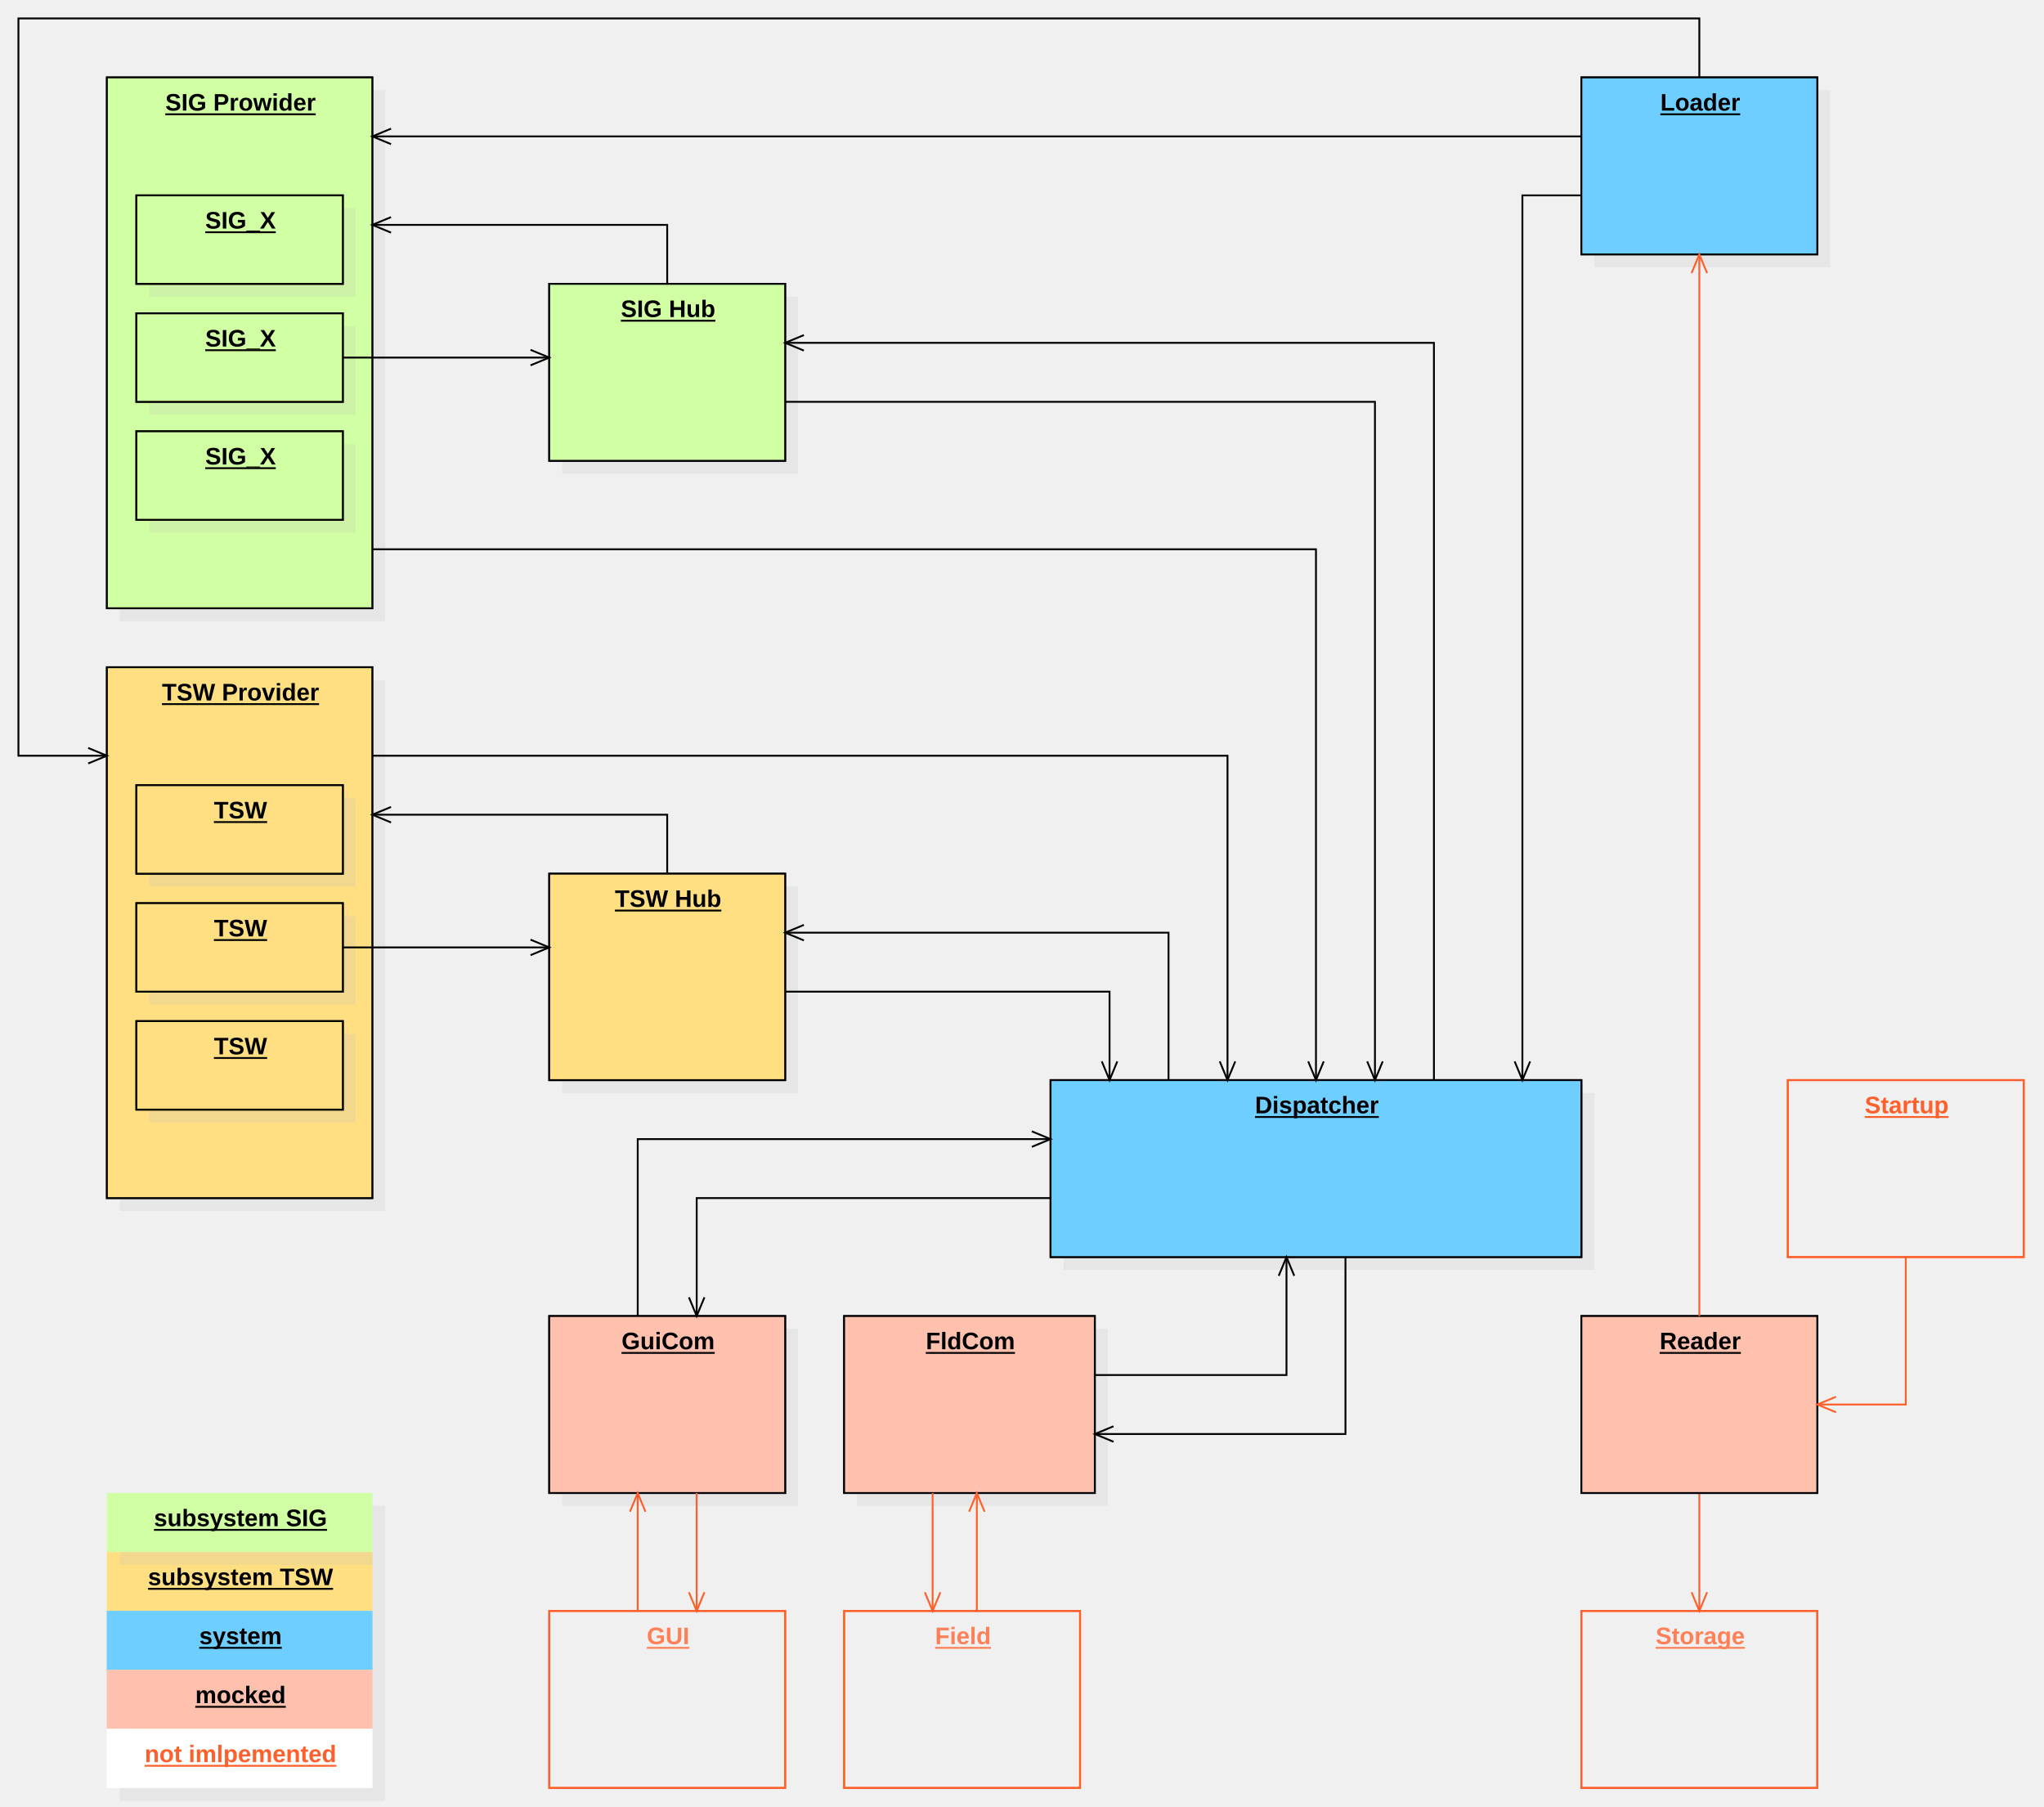
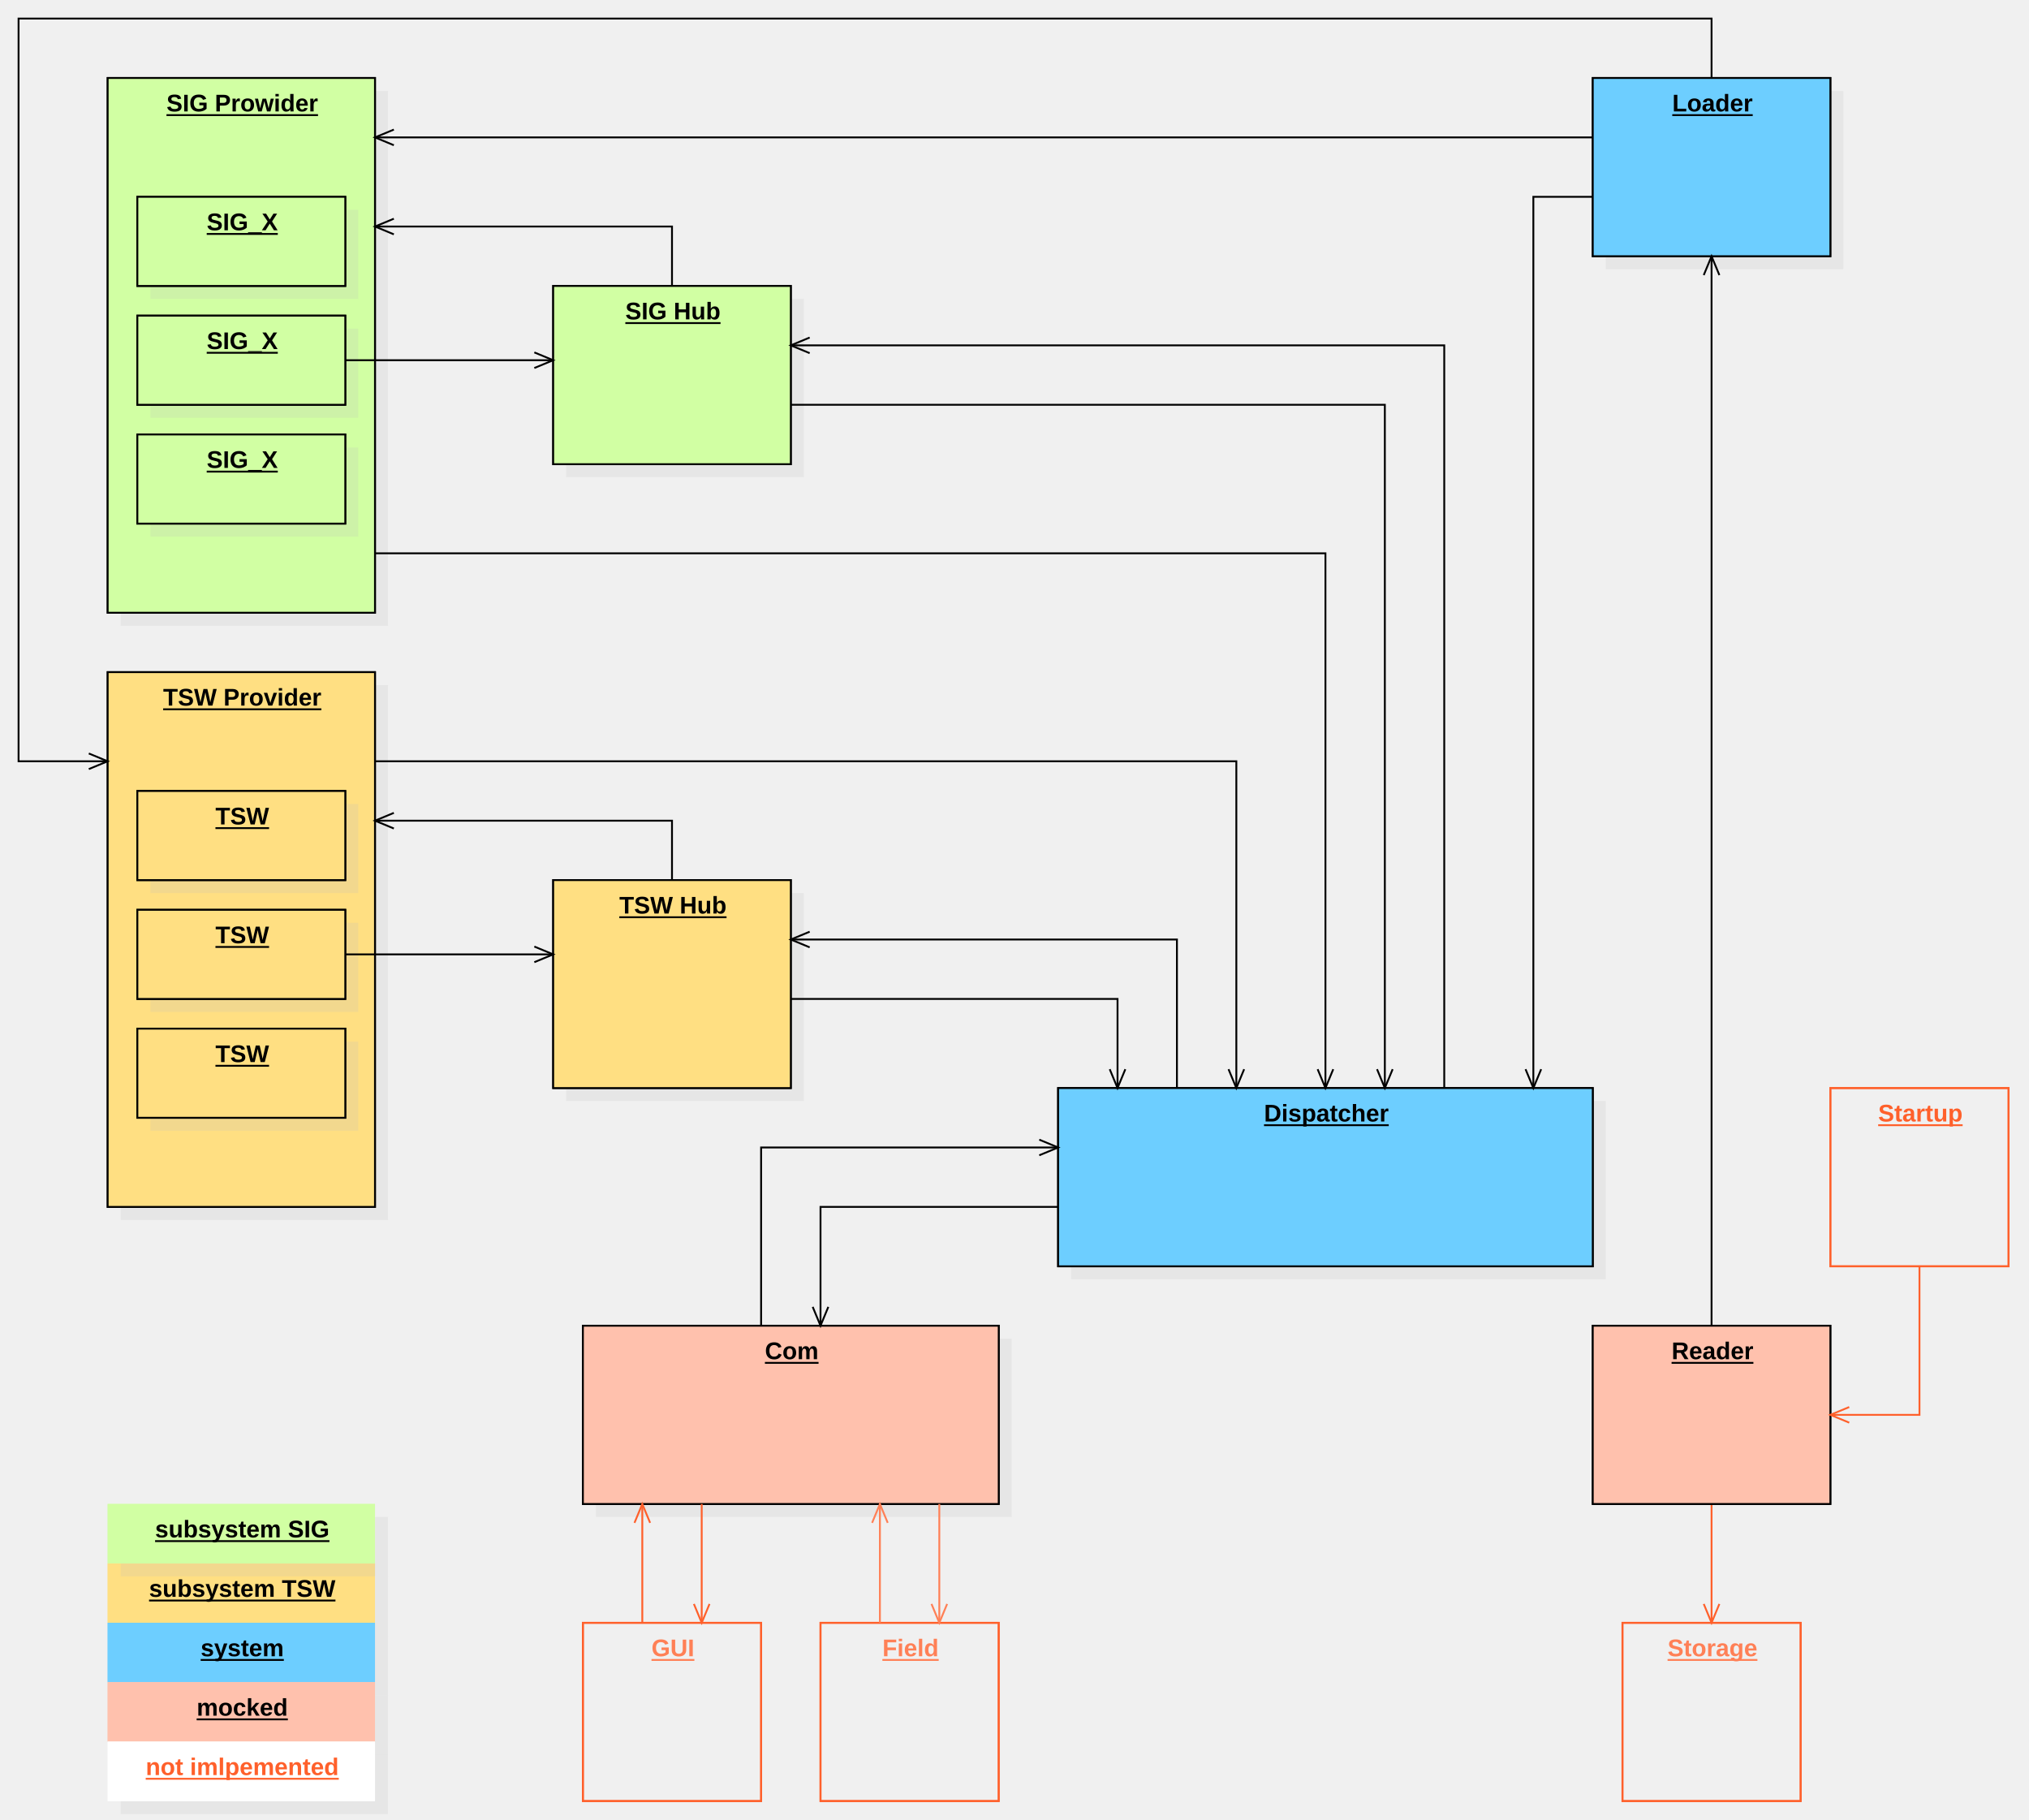
- <svg xmlns="http://www.w3.org/2000/svg" version="1.1" width="1109" height="980">
+ <svg xmlns="http://www.w3.org/2000/svg" version="1.1" width="1093" height="980">
  <defs />
  <g>
    <g>
      <rect fill="#C0C0C0" stroke="none" x="567" y="599" width="128" height="112" transform="matrix(1 0 0 1 -262 -118)" fill-opacity="0.2" />
    </g>
    <g>
      <rect fill="#FFDF82" stroke="none" x="560" y="592" width="128" height="112" transform="matrix(1 0 0 1 -262 -118)" />
    </g>
    <g>
      <path fill="none" stroke="#000000" paint-order="fill stroke markers" d=" M 298 474 L 426 474 L 426 586 L 298 586 L 298 474 Z Z" stroke-miterlimit="10" stroke-dasharray="" />
    </g>
    <g>
      <rect fill="#FFDF82" stroke="none" x="560" y="592" width="128" height="112" transform="matrix(1 0 0 1 -262 -118)" />
    </g>
    <g>
      <path fill="none" stroke="#000000" paint-order="fill stroke markers" d=" M 298 474 L 426 474 L 426 586 L 298 586 L 298 474 Z Z" stroke-miterlimit="10" stroke-dasharray="" />
    </g>
    <g>
      <g>
        <path fill="none" stroke="none" />
        <text fill="#000000" stroke="none" font-family="Arial" font-size="13px" font-style="normal" font-weight="bold" text-decoration="undefined" x="624.5" y="605.5" text-anchor="middle" dominant-baseline="central" transform="matrix(1 0 0 1 -262 -118)">
TSW Hub</text>
        <path fill="none" stroke="#000000" paint-order="fill stroke markers" d=" M 391.382 494 L 333.618 494" stroke-miterlimit="10" stroke-dasharray="" />
      </g>
    </g>
    <g>
      <rect fill="#C0C0C0" stroke="none" x="839" y="711" width="288" height="96" transform="matrix(1 0 0 1 -262 -118)" fill-opacity="0.2" />
    </g>
    <g>
      <rect fill="#6DCEFF" stroke="none" x="832" y="704" width="288" height="96" transform="matrix(1 0 0 1 -262 -118)" />
    </g>
    <g>
      <path fill="none" stroke="#000000" paint-order="fill stroke markers" d=" M 570 586 L 858 586 L 858 682 L 570 682 L 570 586 Z Z" stroke-miterlimit="10" stroke-dasharray="" />
    </g>
    <g>
      <rect fill="#6DCEFF" stroke="none" x="832" y="704" width="288" height="96" transform="matrix(1 0 0 1 -262 -118)" />
    </g>
    <g>
      <path fill="none" stroke="#000000" paint-order="fill stroke markers" d=" M 570 586 L 858 586 L 858 682 L 570 682 L 570 586 Z Z" stroke-miterlimit="10" stroke-dasharray="" />
    </g>
    <g>
      <g>
        <path fill="none" stroke="none" />
        <text fill="#000000" stroke="none" font-family="Arial" font-size="13px" font-style="normal" font-weight="bold" text-decoration="undefined" x="976.5" y="717.5" text-anchor="middle" dominant-baseline="central" transform="matrix(1 0 0 1 -262 -118)">
Dispatcher</text>
        <path fill="none" stroke="#000000" paint-order="fill stroke markers" d=" M 748.095 606 L 680.905 606" stroke-miterlimit="10" stroke-dasharray="" />
      </g>
    </g>
    <g>
      <rect fill="#C0C0C0" stroke="none" x="327" y="487" width="144" height="288" transform="matrix(1 0 0 1 -262 -118)" fill-opacity="0.2" />
    </g>
    <g>
      <rect fill="#FFDF82" stroke="none" x="320" y="480" width="144" height="288" transform="matrix(1 0 0 1 -262 -118)" />
    </g>
    <g>
      <path fill="none" stroke="#000000" paint-order="fill stroke markers" d=" M 58 362 L 202 362 L 202 650 L 58 650 L 58 362 Z Z" stroke-miterlimit="10" stroke-dasharray="" />
    </g>
    <g>
      <rect fill="#FFDF82" stroke="none" x="320" y="480" width="144" height="288" transform="matrix(1 0 0 1 -262 -118)" />
    </g>
    <g>
      <path fill="none" stroke="#000000" paint-order="fill stroke markers" d=" M 58 362 L 202 362 L 202 650 L 58 650 L 58 362 Z Z" stroke-miterlimit="10" stroke-dasharray="" />
    </g>
    <g>
      <g>
        <path fill="none" stroke="none" />
        <text fill="#000000" stroke="none" font-family="Arial" font-size="13px" font-style="normal" font-weight="bold" text-decoration="undefined" x="392.5" y="493.5" text-anchor="middle" dominant-baseline="central" transform="matrix(1 0 0 1 -262 -118)">
TSW Provider</text>
        <path fill="none" stroke="#000000" paint-order="fill stroke markers" d=" M 173.118 382 L 87.882 382" stroke-miterlimit="10" stroke-dasharray="" />
      </g>
    </g>
    <g>
      <path fill="none" stroke="#000000" paint-order="fill stroke markers" d=" M 362 474 L 362 442 L 202 442" stroke-miterlimit="10" stroke-dasharray="" />
    </g>
    <g>
      <path fill="none" stroke="#000000" paint-order="fill stroke markers" d=" M 212.163 437.79 L 202 442 L 212.163 446.21" stroke-miterlimit="10" stroke-dasharray="" />
    </g>
    <g>
      <path fill="none" stroke="#000000" paint-order="fill stroke markers" d=" M 634 586 L 634 506 L 426 506" stroke-miterlimit="10" stroke-dasharray="" />
    </g>
    <g>
      <path fill="none" stroke="#000000" paint-order="fill stroke markers" d=" M 436.163 501.79 L 426 506 L 436.163 510.21" stroke-miterlimit="10" stroke-dasharray="" />
    </g>
    <g>
      <path fill="none" stroke="#000000" paint-order="fill stroke markers" d=" M 426 538 L 602 538 L 602 586" stroke-miterlimit="10" stroke-dasharray="" />
    </g>
    <g>
      <path fill="none" stroke="#000000" paint-order="fill stroke markers" d=" M 597.79 575.837 L 602 586 L 606.21 575.837" stroke-miterlimit="10" stroke-dasharray="" />
    </g>
    <g>
-       <rect fill="#C0C0C0" stroke="none" x="567" y="839" width="128" height="96" transform="matrix(1 0 0 1 -262 -118)" fill-opacity="0.2" />
-     </g>
-     <g>
-       <rect fill="#FFC1AD" stroke="none" x="560" y="832" width="128" height="96" transform="matrix(1 0 0 1 -262 -118)" />
-     </g>
-     <g>
-       <path fill="none" stroke="#000000" paint-order="fill stroke markers" d=" M 298 714 L 426 714 L 426 810 L 298 810 L 298 714 Z Z" stroke-miterlimit="10" stroke-dasharray="" />
-     </g>
-     <g>
-       <rect fill="#FFC1AD" stroke="none" x="560" y="832" width="128" height="96" transform="matrix(1 0 0 1 -262 -118)" />
-     </g>
-     <g>
-       <path fill="none" stroke="#000000" paint-order="fill stroke markers" d=" M 298 714 L 426 714 L 426 810 L 298 810 L 298 714 Z Z" stroke-miterlimit="10" stroke-dasharray="" />
-     </g>
-     <g>
-       <g>
-         <path fill="none" stroke="none" />
-         <text fill="#000000" stroke="none" font-family="Arial" font-size="13px" font-style="normal" font-weight="bold" text-decoration="undefined" x="624.5" y="845.5" text-anchor="middle" dominant-baseline="central" transform="matrix(1 0 0 1 -262 -118)">
- GuiCom</text>
-         <path fill="none" stroke="#000000" paint-order="fill stroke markers" d=" M 387.776 734 L 337.224 734" stroke-miterlimit="10" stroke-dasharray="" />
-       </g>
-     </g>
-     <g>
-       <rect fill="#C0C0C0" stroke="none" x="727" y="839" width="136" height="96" transform="matrix(1 0 0 1 -262 -118)" fill-opacity="0.2" />
-     </g>
-     <g>
-       <rect fill="#FFC1AD" stroke="none" x="720" y="832" width="136" height="96" transform="matrix(1 0 0 1 -262 -118)" />
-     </g>
-     <g>
-       <path fill="none" stroke="#000000" paint-order="fill stroke markers" d=" M 458 714 L 594 714 L 594 810 L 458 810 L 458 714 Z Z" stroke-miterlimit="10" stroke-dasharray="" />
-     </g>
-     <g>
-       <rect fill="#FFC1AD" stroke="none" x="720" y="832" width="136" height="96" transform="matrix(1 0 0 1 -262 -118)" />
-     </g>
-     <g>
-       <path fill="none" stroke="#000000" paint-order="fill stroke markers" d=" M 458 714 L 594 714 L 594 810 L 458 810 L 458 714 Z Z" stroke-miterlimit="10" stroke-dasharray="" />
-     </g>
-     <g>
-       <g>
-         <path fill="none" stroke="none" />
-         <text fill="#000000" stroke="none" font-family="Arial" font-size="13px" font-style="normal" font-weight="bold" text-decoration="undefined" x="788.5" y="845.5" text-anchor="middle" dominant-baseline="central" transform="matrix(1 0 0 1 -262 -118)">
- FldCom</text>
-         <path fill="none" stroke="#000000" paint-order="fill stroke markers" d=" M 550.691 734 L 502.309 734" stroke-miterlimit="10" stroke-dasharray="" />
-       </g>
-     </g>
-     <g>
-       <path fill="none" stroke="#000000" paint-order="fill stroke markers" d=" M 346 714 L 346 618 L 570 618" stroke-miterlimit="10" stroke-dasharray="" />
+       <rect fill="#C0C0C0" stroke="none" x="583" y="839" width="224" height="96" transform="matrix(1 0 0 1 -262 -118)" fill-opacity="0.2" />
+     </g>
+     <g>
+       <rect fill="#FFC1AD" stroke="none" x="576" y="832" width="224" height="96" transform="matrix(1 0 0 1 -262 -118)" />
+     </g>
+     <g>
+       <path fill="none" stroke="#000000" paint-order="fill stroke markers" d=" M 314 714 L 538 714 L 538 810 L 314 810 L 314 714 Z Z" stroke-miterlimit="10" stroke-dasharray="" />
+     </g>
+     <g>
+       <rect fill="#FFC1AD" stroke="none" x="576" y="832" width="224" height="96" transform="matrix(1 0 0 1 -262 -118)" />
+     </g>
+     <g>
+       <path fill="none" stroke="#000000" paint-order="fill stroke markers" d=" M 314 714 L 538 714 L 538 810 L 314 810 L 314 714 Z Z" stroke-miterlimit="10" stroke-dasharray="" />
+     </g>
+     <g>
+       <g>
+         <path fill="none" stroke="none" />
+         <text fill="#000000" stroke="none" font-family="Arial" font-size="13px" font-style="normal" font-weight="bold" text-decoration="undefined" x="688.5" y="845.5" text-anchor="middle" dominant-baseline="central" transform="matrix(1 0 0 1 -262 -118)">
+ Com</text>
+         <path fill="none" stroke="#000000" paint-order="fill stroke markers" d=" M 440.944 734 L 412.056 734" stroke-miterlimit="10" stroke-dasharray="" />
+       </g>
+     </g>
+     <g>
+       <path fill="none" stroke="#000000" paint-order="fill stroke markers" d=" M 410 714 L 410 618 L 570 618" stroke-miterlimit="10" stroke-dasharray="" />
    </g>
    <g>
      <path fill="none" stroke="#000000" paint-order="fill stroke markers" d=" M 559.837 622.21 L 570 618 L 559.837 613.79" stroke-miterlimit="10" stroke-dasharray="" />
-     </g>
-     <g>
-       <path fill="none" stroke="#000000" paint-order="fill stroke markers" d=" M 594 746 L 698 746 L 698 682" stroke-miterlimit="10" stroke-dasharray="" />
-     </g>
-     <g>
-       <path fill="none" stroke="#000000" paint-order="fill stroke markers" d=" M 702.21 692.163 L 698 682 L 693.79 692.163" stroke-miterlimit="10" stroke-dasharray="" />
    </g>
    <g>
      <rect fill="#C0C0C0" stroke="none" x="343" y="551" width="112" height="48" transform="matrix(1 0 0 1 -262 -118)" fill-opacity="0.2" />
    </g>
    <g>
      <rect fill="#FFDF82" stroke="none" x="336" y="544" width="112" height="48" transform="matrix(1 0 0 1 -262 -118)" />
    </g>
    <g>
      <path fill="none" stroke="#000000" paint-order="fill stroke markers" d=" M 74 426 L 186 426 L 186 474 L 74 474 L 74 426 Z Z" stroke-miterlimit="10" stroke-dasharray="" />
    </g>
    <g>
      <rect fill="#FFDF82" stroke="none" x="336" y="544" width="112" height="48" transform="matrix(1 0 0 1 -262 -118)" />
    </g>
    <g>
      <path fill="none" stroke="#000000" paint-order="fill stroke markers" d=" M 74 426 L 186 426 L 186 474 L 74 474 L 74 426 Z Z" stroke-miterlimit="10" stroke-dasharray="" />
    </g>
    <g>
      <g>
        <path fill="none" stroke="none" />
        <text fill="#000000" stroke="none" font-family="Arial" font-size="13px" font-style="normal" font-weight="bold" text-decoration="undefined" x="392.5" y="557.5" text-anchor="middle" dominant-baseline="central" transform="matrix(1 0 0 1 -262 -118)">
TSW</text>
        <path fill="none" stroke="#000000" paint-order="fill stroke markers" d=" M 144.941 446 L 116.059 446" stroke-miterlimit="10" stroke-dasharray="" />
      </g>
    </g>
    <g>
      <rect fill="#C0C0C0" stroke="none" x="343" y="615" width="112" height="48" transform="matrix(1 0 0 1 -262 -118)" fill-opacity="0.2" />
    </g>
    <g>
      <rect fill="#FFDF82" stroke="none" x="336" y="608" width="112" height="48" transform="matrix(1 0 0 1 -262 -118)" />
    </g>
    <g>
      <path fill="none" stroke="#000000" paint-order="fill stroke markers" d=" M 74 490 L 186 490 L 186 538 L 74 538 L 74 490 Z Z" stroke-miterlimit="10" stroke-dasharray="" />
    </g>
    <g>
      <rect fill="#FFDF82" stroke="none" x="336" y="608" width="112" height="48" transform="matrix(1 0 0 1 -262 -118)" />
    </g>
    <g>
      <path fill="none" stroke="#000000" paint-order="fill stroke markers" d=" M 74 490 L 186 490 L 186 538 L 74 538 L 74 490 Z Z" stroke-miterlimit="10" stroke-dasharray="" />
    </g>
    <g>
      <g>
        <path fill="none" stroke="none" />
        <text fill="#000000" stroke="none" font-family="Arial" font-size="13px" font-style="normal" font-weight="bold" text-decoration="undefined" x="392.5" y="621.5" text-anchor="middle" dominant-baseline="central" transform="matrix(1 0 0 1 -262 -118)">
TSW</text>
        <path fill="none" stroke="#000000" paint-order="fill stroke markers" d=" M 144.941 510 L 116.059 510" stroke-miterlimit="10" stroke-dasharray="" />
      </g>
    </g>
    <g>
      <rect fill="#C0C0C0" stroke="none" x="343" y="679" width="112" height="48" transform="matrix(1 0 0 1 -262 -118)" fill-opacity="0.2" />
    </g>
    <g>
      <rect fill="#FFDF82" stroke="none" x="336" y="672" width="112" height="48" transform="matrix(1 0 0 1 -262 -118)" />
    </g>
    <g>
      <path fill="none" stroke="#000000" paint-order="fill stroke markers" d=" M 74 554 L 186 554 L 186 602 L 74 602 L 74 554 Z Z" stroke-miterlimit="10" stroke-dasharray="" />
    </g>
    <g>
      <rect fill="#FFDF82" stroke="none" x="336" y="672" width="112" height="48" transform="matrix(1 0 0 1 -262 -118)" />
    </g>
    <g>
      <path fill="none" stroke="#000000" paint-order="fill stroke markers" d=" M 74 554 L 186 554 L 186 602 L 74 602 L 74 554 Z Z" stroke-miterlimit="10" stroke-dasharray="" />
    </g>
    <g>
      <g>
        <path fill="none" stroke="none" />
        <text fill="#000000" stroke="none" font-family="Arial" font-size="13px" font-style="normal" font-weight="bold" text-decoration="undefined" x="392.5" y="685.5" text-anchor="middle" dominant-baseline="central" transform="matrix(1 0 0 1 -262 -118)">
TSW</text>
        <path fill="none" stroke="#000000" paint-order="fill stroke markers" d=" M 144.941 574 L 116.059 574" stroke-miterlimit="10" stroke-dasharray="" />
      </g>
    </g>
    <g>
      <path fill="none" stroke="#000000" paint-order="fill stroke markers" d=" M 186 514 L 298 514" stroke-miterlimit="10" stroke-dasharray="" />
    </g>
    <g>
      <path fill="none" stroke="#000000" paint-order="fill stroke markers" d=" M 287.837 518.21 L 298 514 L 287.837 509.79" stroke-miterlimit="10" stroke-dasharray="" />
    </g>
    <g>
      <rect fill="#C0C0C0" stroke="none" x="1127" y="167" width="128" height="96" transform="matrix(1 0 0 1 -262 -118)" fill-opacity="0.2" />
    </g>
    <g>
      <rect fill="#6DCEFF" stroke="none" x="1120" y="160" width="128" height="96" transform="matrix(1 0 0 1 -262 -118)" />
    </g>
    <g>
      <path fill="none" stroke="#000000" paint-order="fill stroke markers" d=" M 858 42 L 986 42 L 986 138 L 858 138 L 858 42 Z Z" stroke-miterlimit="10" stroke-dasharray="" />
    </g>
    <g>
      <rect fill="#6DCEFF" stroke="none" x="1120" y="160" width="128" height="96" transform="matrix(1 0 0 1 -262 -118)" />
    </g>
    <g>
      <path fill="none" stroke="#000000" paint-order="fill stroke markers" d=" M 858 42 L 986 42 L 986 138 L 858 138 L 858 42 Z Z" stroke-miterlimit="10" stroke-dasharray="" />
    </g>
    <g>
      <g>
        <path fill="none" stroke="none" />
        <text fill="#000000" stroke="none" font-family="Arial" font-size="13px" font-style="normal" font-weight="bold" text-decoration="undefined" x="1184.5" y="173.5" text-anchor="middle" dominant-baseline="central" transform="matrix(1 0 0 1 -262 -118)">
Loader</text>
        <path fill="none" stroke="#000000" paint-order="fill stroke markers" d=" M 944.171 62 L 900.829 62" stroke-miterlimit="10" stroke-dasharray="" />
      </g>
    </g>
    <g>
-       <rect fill="#FFFFFF00" stroke="none" x="560" y="992" width="128" height="96" transform="matrix(1 0 0 1 -262 -118)" />
-     </g>
-     <g>
-       <path fill="none" stroke="#FF602B" paint-order="fill stroke markers" d=" M 298 874 L 426 874 L 426 970 L 298 970 L 298 874 Z Z" stroke-miterlimit="10" stroke-dasharray="" />
-     </g>
-     <g>
-       <rect fill="#FFFFFF00" stroke="none" x="560" y="992" width="128" height="96" transform="matrix(1 0 0 1 -262 -118)" />
-     </g>
-     <g>
-       <path fill="none" stroke="#FF602B" paint-order="fill stroke markers" d=" M 298 874 L 426 874 L 426 970 L 298 970 L 298 874 Z Z" stroke-miterlimit="10" stroke-dasharray="" />
+       <rect fill="#FFFFFF00" stroke="none" x="576" y="992" width="96" height="96" transform="matrix(1 0 0 1 -262 -118)" />
+     </g>
+     <g>
+       <path fill="none" stroke="#FF602B" paint-order="fill stroke markers" d=" M 314 874 L 410 874 L 410 970 L 314 970 L 314 874 Z Z" stroke-miterlimit="10" stroke-dasharray="" />
+     </g>
+     <g>
+       <rect fill="#FFFFFF00" stroke="none" x="576" y="992" width="96" height="96" transform="matrix(1 0 0 1 -262 -118)" />
+     </g>
+     <g>
+       <path fill="none" stroke="#FF602B" paint-order="fill stroke markers" d=" M 314 874 L 410 874 L 410 970 L 314 970 L 314 874 Z Z" stroke-miterlimit="10" stroke-dasharray="" />
    </g>
    <g>
      <g>
        <path fill="none" stroke="none" />
        <text fill="#FF8056" stroke="none" font-family="Arial" font-size="13px" font-style="normal" font-weight="bold" text-decoration="undefined" x="624.5" y="1005.5" text-anchor="middle" dominant-baseline="central" transform="matrix(1 0 0 1 -262 -118)">
GUI</text>
        <path fill="none" stroke="#FF8056" paint-order="fill stroke markers" d=" M 374.056 894 L 350.944 894" stroke-miterlimit="10" stroke-dasharray="" />
      </g>
    </g>
    <g>
-       <rect fill="#FFFFFF00" stroke="none" x="720" y="992" width="128" height="96" transform="matrix(1 0 0 1 -262 -118)" />
-     </g>
-     <g>
-       <path fill="none" stroke="#FF602B" paint-order="fill stroke markers" d=" M 458 874 L 586 874 L 586 970 L 458 970 L 458 874 Z Z" stroke-miterlimit="10" stroke-dasharray="" />
-     </g>
-     <g>
-       <rect fill="#FFFFFF00" stroke="none" x="720" y="992" width="128" height="96" transform="matrix(1 0 0 1 -262 -118)" />
-     </g>
-     <g>
-       <path fill="none" stroke="#FF602B" paint-order="fill stroke markers" d=" M 458 874 L 586 874 L 586 970 L 458 970 L 458 874 Z Z" stroke-miterlimit="10" stroke-dasharray="" />
-     </g>
-     <g>
-       <g>
-         <path fill="none" stroke="none" />
-         <text fill="#FF8056" stroke="none" font-family="Arial" font-size="13px" font-style="normal" font-weight="bold" text-decoration="undefined" x="784.5" y="1005.5" text-anchor="middle" dominant-baseline="central" transform="matrix(1 0 0 1 -262 -118)">
+       <rect fill="#FFFFFF00" stroke="none" x="704" y="992" width="96" height="96" transform="matrix(1 0 0 1 -262 -118)" />
+     </g>
+     <g>
+       <path fill="none" stroke="#FF602B" paint-order="fill stroke markers" d=" M 442 874 L 538 874 L 538 970 L 442 970 L 442 874 Z Z" stroke-miterlimit="10" stroke-dasharray="" />
+     </g>
+     <g>
+       <rect fill="#FFFFFF00" stroke="none" x="704" y="992" width="96" height="96" transform="matrix(1 0 0 1 -262 -118)" />
+     </g>
+     <g>
+       <path fill="none" stroke="#FF602B" paint-order="fill stroke markers" d=" M 442 874 L 538 874 L 538 970 L 442 970 L 442 874 Z Z" stroke-miterlimit="10" stroke-dasharray="" />
+     </g>
+     <g>
+       <g>
+         <path fill="none" stroke="none" />
+         <text fill="#FF8056" stroke="none" font-family="Arial" font-size="13px" font-style="normal" font-weight="bold" text-decoration="undefined" x="752.5" y="1005.5" text-anchor="middle" dominant-baseline="central" transform="matrix(1 0 0 1 -262 -118)">
Field</text>
-         <path fill="none" stroke="#FF8056" paint-order="fill stroke markers" d=" M 537.668 894 L 507.332 894" stroke-miterlimit="10" stroke-dasharray="" />
-       </g>
-     </g>
-     <g>
-       <rect fill="#FFFFFF00" stroke="none" x="1120" y="992" width="128" height="96" transform="matrix(1 0 0 1 -262 -118)" />
-     </g>
-     <g>
-       <path fill="none" stroke="#FF602B" paint-order="fill stroke markers" d=" M 858 874 L 986 874 L 986 970 L 858 970 L 858 874 Z Z" stroke-miterlimit="10" stroke-dasharray="" />
-     </g>
-     <g>
-       <rect fill="#FFFFFF00" stroke="none" x="1120" y="992" width="128" height="96" transform="matrix(1 0 0 1 -262 -118)" />
-     </g>
-     <g>
-       <path fill="none" stroke="#FF602B" paint-order="fill stroke markers" d=" M 858 874 L 986 874 L 986 970 L 858 970 L 858 874 Z Z" stroke-miterlimit="10" stroke-dasharray="" />
+         <path fill="none" stroke="#FF8056" paint-order="fill stroke markers" d=" M 505.668 894 L 475.332 894" stroke-miterlimit="10" stroke-dasharray="" />
+       </g>
+     </g>
+     <g>
+       <rect fill="#FFFFFF00" stroke="none" x="1136" y="992" width="96" height="96" transform="matrix(1 0 0 1 -262 -118)" />
+     </g>
+     <g>
+       <path fill="none" stroke="#FF602B" paint-order="fill stroke markers" d=" M 874 874 L 970 874 L 970 970 L 874 970 L 874 874 Z Z" stroke-miterlimit="10" stroke-dasharray="" />
+     </g>
+     <g>
+       <rect fill="#FFFFFF00" stroke="none" x="1136" y="992" width="96" height="96" transform="matrix(1 0 0 1 -262 -118)" />
+     </g>
+     <g>
+       <path fill="none" stroke="#FF602B" paint-order="fill stroke markers" d=" M 874 874 L 970 874 L 970 970 L 874 970 L 874 874 Z Z" stroke-miterlimit="10" stroke-dasharray="" />
    </g>
    <g>
      <g>
        <path fill="none" stroke="none" />
        <text fill="#FF8056" stroke="none" font-family="Arial" font-size="13px" font-style="normal" font-weight="bold" text-decoration="undefined" x="1184.5" y="1005.5" text-anchor="middle" dominant-baseline="central" transform="matrix(1 0 0 1 -262 -118)">
Storage</text>
        <path fill="none" stroke="#FF8056" paint-order="fill stroke markers" d=" M 946.7 894 L 898.3 894" stroke-miterlimit="10" stroke-dasharray="" />
      </g>
    </g>
    <g>
      <path fill="none" stroke="#FF602B" paint-order="fill stroke markers" d=" M 346 874 L 346 810" stroke-miterlimit="10" stroke-dasharray="" />
    </g>
    <g>
      <path fill="none" stroke="#FF602B" paint-order="fill stroke markers" d=" M 350.21 820.163 L 346 810 L 341.79 820.163" stroke-miterlimit="10" stroke-dasharray="" />
    </g>
    <g>
      <path fill="none" stroke="#FF602B" paint-order="fill stroke markers" d=" M 378 810 L 378 874" stroke-miterlimit="10" stroke-dasharray="" />
    </g>
    <g>
      <path fill="none" stroke="#FF602B" paint-order="fill stroke markers" d=" M 373.79 863.837 L 378 874 L 382.21 863.837" stroke-miterlimit="10" stroke-dasharray="" />
    </g>
    <g>
-       <path fill="none" stroke="#FF602B" paint-order="fill stroke markers" d=" M 506 810 L 506 874" stroke-miterlimit="10" stroke-dasharray="" />
-     </g>
-     <g>
-       <path fill="none" stroke="#FF602B" paint-order="fill stroke markers" d=" M 501.79 863.837 L 506 874 L 510.21 863.837" stroke-miterlimit="10" stroke-dasharray="" />
-     </g>
-     <g>
-       <path fill="none" stroke="#FF602B" paint-order="fill stroke markers" d=" M 530 874 L 530 810" stroke-miterlimit="10" stroke-dasharray="" />
-     </g>
-     <g>
-       <path fill="none" stroke="#FF602B" paint-order="fill stroke markers" d=" M 534.21 820.163 L 530 810 L 525.79 820.163" stroke-miterlimit="10" stroke-dasharray="" />
-     </g>
-     <g>
      <path fill="none" stroke="#FF602B" paint-order="fill stroke markers" d=" M 922 810 L 922 874" stroke-miterlimit="10" stroke-dasharray="" />
    </g>
    <g>
      <path fill="none" stroke="#FF602B" paint-order="fill stroke markers" d=" M 917.79 863.837 L 922 874 L 926.21 863.837" stroke-miterlimit="10" stroke-dasharray="" />
    </g>
    <g>
      <path fill="none" stroke="#000000" paint-order="fill stroke markers" d=" M 858 106 L 826 106 L 826 586" stroke-miterlimit="10" stroke-dasharray="" />
    </g>
    <g>
      <path fill="none" stroke="#000000" paint-order="fill stroke markers" d=" M 821.79 575.837 L 826 586 L 830.21 575.837" stroke-miterlimit="10" stroke-dasharray="" />
    </g>
    <g>
      <rect fill="#FFC1AD" stroke="none" x="1120" y="832" width="128" height="96" transform="matrix(1 0 0 1 -262 -118)" />
    </g>
    <g>
      <path fill="none" stroke="#000000" paint-order="fill stroke markers" d=" M 858 714 L 986 714 L 986 810 L 858 810 L 858 714 Z Z" stroke-miterlimit="10" stroke-dasharray="" />
    </g>
    <g>
      <rect fill="#FFC1AD" stroke="none" x="1120" y="832" width="128" height="96" transform="matrix(1 0 0 1 -262 -118)" />
    </g>
    <g>
      <path fill="none" stroke="#000000" paint-order="fill stroke markers" d=" M 858 714 L 986 714 L 986 810 L 858 810 L 858 714 Z Z" stroke-miterlimit="10" stroke-dasharray="" />
    </g>
    <g>
      <g>
        <path fill="none" stroke="none" />
        <text fill="#000000" stroke="none" font-family="Arial" font-size="13px" font-style="normal" font-weight="bold" text-decoration="undefined" x="1184.5" y="845.5" text-anchor="middle" dominant-baseline="central" transform="matrix(1 0 0 1 -262 -118)">
Reader</text>
        <path fill="none" stroke="#000000" paint-order="fill stroke markers" d=" M 944.539 734 L 900.461 734" stroke-miterlimit="10" stroke-dasharray="" />
      </g>
    </g>
    <g>
-       <rect fill="#FFFFFF00" stroke="none" x="1232" y="704" width="128" height="96" transform="matrix(1 0 0 1 -262 -118)" />
-     </g>
-     <g>
-       <path fill="none" stroke="#FF602B" paint-order="fill stroke markers" d=" M 970 586 L 1098 586 L 1098 682 L 970 682 L 970 586 Z Z" stroke-miterlimit="10" stroke-dasharray="" />
-     </g>
-     <g>
-       <rect fill="#FFFFFF00" stroke="none" x="1232" y="704" width="128" height="96" transform="matrix(1 0 0 1 -262 -118)" />
-     </g>
-     <g>
-       <path fill="none" stroke="#FF602B" paint-order="fill stroke markers" d=" M 970 586 L 1098 586 L 1098 682 L 970 682 L 970 586 Z Z" stroke-miterlimit="10" stroke-dasharray="" />
+       <rect fill="#FFFFFF00" stroke="none" x="1248" y="704" width="96" height="96" transform="matrix(1 0 0 1 -262 -118)" />
+     </g>
+     <g>
+       <path fill="none" stroke="#FF602B" paint-order="fill stroke markers" d=" M 986 586 L 1082 586 L 1082 682 L 986 682 L 986 586 Z Z" stroke-miterlimit="10" stroke-dasharray="" />
+     </g>
+     <g>
+       <rect fill="#FFFFFF00" stroke="none" x="1248" y="704" width="96" height="96" transform="matrix(1 0 0 1 -262 -118)" />
+     </g>
+     <g>
+       <path fill="none" stroke="#FF602B" paint-order="fill stroke markers" d=" M 986 586 L 1082 586 L 1082 682 L 986 682 L 986 586 Z Z" stroke-miterlimit="10" stroke-dasharray="" />
    </g>
    <g>
      <g>
        <path fill="none" stroke="none" />
        <text fill="#FF602B" stroke="none" font-family="Arial" font-size="13px" font-style="normal" font-weight="bold" text-decoration="undefined" x="1296.5" y="717.5" text-anchor="middle" dominant-baseline="central" transform="matrix(1 0 0 1 -262 -118)">
Startup</text>
        <path fill="none" stroke="#FF602B" paint-order="fill stroke markers" d=" M 1057.25 606 L 1011.75 606" stroke-miterlimit="10" stroke-dasharray="" />
      </g>
    </g>
    <g>
      <path fill="none" stroke="#FF602B" paint-order="fill stroke markers" d=" M 1034 682 L 1034 762 L 986 762" stroke-miterlimit="10" stroke-dasharray="" />
    </g>
    <g>
      <path fill="none" stroke="#FF602B" paint-order="fill stroke markers" d=" M 996.163 757.79 L 986 762 L 996.163 766.21" stroke-miterlimit="10" stroke-dasharray="" />
    </g>
    <g>
-       <path fill="none" stroke="#FF602B" paint-order="fill stroke markers" d=" M 922 714 L 922 138" stroke-miterlimit="10" stroke-dasharray="" />
-     </g>
-     <g>
-       <path fill="none" stroke="#FF602B" paint-order="fill stroke markers" d=" M 926.21 148.163 L 922 138 L 917.79 148.163" stroke-miterlimit="10" stroke-dasharray="" />
+       <path fill="none" stroke="#000000" paint-order="fill stroke markers" d=" M 922 714 L 922 138" stroke-miterlimit="10" stroke-dasharray="" />
+     </g>
+     <g>
+       <path fill="none" stroke="#000000" paint-order="fill stroke markers" d=" M 926.21 148.163 L 922 138 L 917.79 148.163" stroke-miterlimit="10" stroke-dasharray="" />
    </g>
    <g>
      <path fill="none" stroke="#000000" paint-order="fill stroke markers" d=" M 202 410 L 666 410 L 666 586" stroke-miterlimit="10" stroke-dasharray="" />
    </g>
    <g>
      <path fill="none" stroke="#000000" paint-order="fill stroke markers" d=" M 661.79 575.837 L 666 586 L 670.21 575.837" stroke-miterlimit="10" stroke-dasharray="" />
    </g>
    <g>
      <rect fill="#C0C0C0" stroke="none" x="327" y="967" width="144" height="32" transform="matrix(1 0 0 1 -262 -118)" fill-opacity="0.2" />
    </g>
    <g>
      <rect fill="#FFDF82" stroke="none" x="320" y="960" width="144" height="32" transform="matrix(1 0 0 1 -262 -118)" />
    </g>
    <g>
      <path fill="none" stroke="#FFFFFF00" paint-order="fill stroke markers" d=" M 58 842 L 202 842 L 202 874 L 58 874 L 58 842 Z Z" stroke-miterlimit="10" stroke-dasharray="" />
    </g>
    <g>
      <rect fill="#FFDF82" stroke="none" x="320" y="960" width="144" height="32" transform="matrix(1 0 0 1 -262 -118)" />
    </g>
    <g>
      <path fill="none" stroke="#FFFFFF00" paint-order="fill stroke markers" d=" M 58 842 L 202 842 L 202 874 L 58 874 L 58 842 Z Z" stroke-miterlimit="10" stroke-dasharray="" />
    </g>
    <g>
      <g>
        <path fill="none" stroke="none" />
        <text fill="#000000" stroke="none" font-family="Arial" font-size="13px" font-style="normal" font-weight="bold" text-decoration="undefined" x="392.5" y="973.5" text-anchor="middle" dominant-baseline="central" transform="matrix(1 0 0 1 -262 -118)">
subsystem TSW</text>
        <path fill="none" stroke="#000000" paint-order="fill stroke markers" d=" M 180.707 862 L 80.293 862" stroke-miterlimit="10" stroke-dasharray="" />
      </g>
    </g>
    <g>
      <rect fill="#C0C0C0" stroke="none" x="327" y="999" width="144" height="32" transform="matrix(1 0 0 1 -262 -118)" fill-opacity="0.2" />
    </g>
    <g>
      <rect fill="#6DCEFF" stroke="none" x="320" y="992" width="144" height="32" transform="matrix(1 0 0 1 -262 -118)" />
    </g>
    <g>
      <path fill="none" stroke="#FFFFFF00" paint-order="fill stroke markers" d=" M 58 874 L 202 874 L 202 906 L 58 906 L 58 874 Z Z" stroke-miterlimit="10" stroke-dasharray="" />
    </g>
    <g>
      <rect fill="#6DCEFF" stroke="none" x="320" y="992" width="144" height="32" transform="matrix(1 0 0 1 -262 -118)" />
    </g>
    <g>
      <path fill="none" stroke="#FFFFFF00" paint-order="fill stroke markers" d=" M 58 874 L 202 874 L 202 906 L 58 906 L 58 874 Z Z" stroke-miterlimit="10" stroke-dasharray="" />
    </g>
    <g>
      <g>
        <path fill="none" stroke="none" />
        <text fill="#000000" stroke="none" font-family="Arial" font-size="13px" font-style="normal" font-weight="bold" text-decoration="undefined" x="392.5" y="1005.5" text-anchor="middle" dominant-baseline="central" transform="matrix(1 0 0 1 -262 -118)">
system</text>
        <path fill="none" stroke="#000000" paint-order="fill stroke markers" d=" M 152.904 894 L 108.096 894" stroke-miterlimit="10" stroke-dasharray="" />
      </g>
    </g>
    <g>
      <rect fill="#C0C0C0" stroke="none" x="327" y="1031" width="144" height="32" transform="matrix(1 0 0 1 -262 -118)" fill-opacity="0.2" />
    </g>
    <g>
      <rect fill="#FFC1AD" stroke="none" x="320" y="1024" width="144" height="32" transform="matrix(1 0 0 1 -262 -118)" />
    </g>
    <g>
      <path fill="none" stroke="#FFFFFF00" paint-order="fill stroke markers" d=" M 58 906 L 202 906 L 202 938 L 58 938 L 58 906 Z Z" stroke-miterlimit="10" stroke-dasharray="" />
    </g>
    <g>
      <rect fill="#FFC1AD" stroke="none" x="320" y="1024" width="144" height="32" transform="matrix(1 0 0 1 -262 -118)" />
    </g>
    <g>
      <path fill="none" stroke="#FFFFFF00" paint-order="fill stroke markers" d=" M 58 906 L 202 906 L 202 938 L 58 938 L 58 906 Z Z" stroke-miterlimit="10" stroke-dasharray="" />
    </g>
    <g>
      <g>
        <path fill="none" stroke="none" />
        <text fill="#000000" stroke="none" font-family="Arial" font-size="13px" font-style="normal" font-weight="bold" text-decoration="undefined" x="392.5" y="1037.5" text-anchor="middle" dominant-baseline="central" transform="matrix(1 0 0 1 -262 -118)">
mocked</text>
        <path fill="none" stroke="#000000" paint-order="fill stroke markers" d=" M 155.065 926 L 105.935 926" stroke-miterlimit="10" stroke-dasharray="" />
      </g>
    </g>
    <g>
      <rect fill="#C0C0C0" stroke="none" x="327" y="1063" width="144" height="32" transform="matrix(1 0 0 1 -262 -118)" fill-opacity="0.2" />
    </g>
    <g>
      <rect fill="#ffffff" stroke="none" x="320" y="1056" width="144" height="32" transform="matrix(1 0 0 1 -262 -118)" />
    </g>
    <g>
      <path fill="none" stroke="#FFFFFF00" paint-order="fill stroke markers" d=" M 58 938 L 202 938 L 202 970 L 58 970 L 58 938 Z Z" stroke-miterlimit="10" stroke-dasharray="" />
    </g>
    <g>
      <rect fill="#ffffff" stroke="none" x="320" y="1056" width="144" height="32" transform="matrix(1 0 0 1 -262 -118)" />
    </g>
    <g>
      <path fill="none" stroke="#FFFFFF00" paint-order="fill stroke markers" d=" M 58 938 L 202 938 L 202 970 L 58 970 L 58 938 Z Z" stroke-miterlimit="10" stroke-dasharray="" />
    </g>
    <g>
      <g>
        <path fill="none" stroke="none" />
        <text fill="#FF602B" stroke="none" font-family="Arial" font-size="13px" font-style="normal" font-weight="bold" text-decoration="undefined" x="392.5" y="1069.5" text-anchor="middle" dominant-baseline="central" transform="matrix(1 0 0 1 -262 -118)">
not imlpemented</text>
        <path fill="none" stroke="#FF602B" paint-order="fill stroke markers" d=" M 182.503 958 L 78.497 958" stroke-miterlimit="10" stroke-dasharray="" />
      </g>
    </g>
    <g>
      <rect fill="#C0C0C0" stroke="none" x="327" y="167" width="144" height="288" transform="matrix(1 0 0 1 -262 -118)" fill-opacity="0.2" />
    </g>
    <g>
      <rect fill="#D1FFA3" stroke="none" x="320" y="160" width="144" height="288" transform="matrix(1 0 0 1 -262 -118)" />
    </g>
    <g>
      <path fill="none" stroke="#000000" paint-order="fill stroke markers" d=" M 58 42 L 202 42 L 202 330 L 58 330 L 58 42 Z Z" stroke-miterlimit="10" stroke-dasharray="" />
    </g>
    <g>
      <rect fill="#D1FFA3" stroke="none" x="320" y="160" width="144" height="288" transform="matrix(1 0 0 1 -262 -118)" />
    </g>
    <g>
      <path fill="none" stroke="#000000" paint-order="fill stroke markers" d=" M 58 42 L 202 42 L 202 330 L 58 330 L 58 42 Z Z" stroke-miterlimit="10" stroke-dasharray="" />
    </g>
    <g>
      <g>
        <path fill="none" stroke="none" />
        <text fill="#000000" stroke="none" font-family="Arial" font-size="13px" font-style="normal" font-weight="bold" text-decoration="undefined" x="392.5" y="173.5" text-anchor="middle" dominant-baseline="central" transform="matrix(1 0 0 1 -262 -118)">
SIG Prowider</text>
        <path fill="none" stroke="#000000" paint-order="fill stroke markers" d=" M 171.315 62 L 89.685 62" stroke-miterlimit="10" stroke-dasharray="" />
      </g>
    </g>
    <g>
      <rect fill="#C0C0C0" stroke="none" x="343" y="231" width="112" height="48" transform="matrix(1 0 0 1 -262 -118)" fill-opacity="0.2" />
    </g>
    <g>
      <rect fill="#D1FFA3" stroke="none" x="336" y="224" width="112" height="48" transform="matrix(1 0 0 1 -262 -118)" />
    </g>
    <g>
      <path fill="none" stroke="#000000" paint-order="fill stroke markers" d=" M 74 106 L 186 106 L 186 154 L 74 154 L 74 106 Z Z" stroke-miterlimit="10" stroke-dasharray="" />
    </g>
    <g>
      <rect fill="#D1FFA3" stroke="none" x="336" y="224" width="112" height="48" transform="matrix(1 0 0 1 -262 -118)" />
    </g>
    <g>
      <path fill="none" stroke="#000000" paint-order="fill stroke markers" d=" M 74 106 L 186 106 L 186 154 L 74 154 L 74 106 Z Z" stroke-miterlimit="10" stroke-dasharray="" />
    </g>
    <g>
      <g>
        <path fill="none" stroke="none" />
        <text fill="#000000" stroke="none" font-family="Arial" font-size="13px" font-style="normal" font-weight="bold" text-decoration="undefined" x="392.5" y="237.5" text-anchor="middle" dominant-baseline="central" transform="matrix(1 0 0 1 -262 -118)">
SIG_X</text>
        <path fill="none" stroke="#000000" paint-order="fill stroke markers" d=" M 149.648 126 L 111.352 126" stroke-miterlimit="10" stroke-dasharray="" />
      </g>
    </g>
    <g>
      <rect fill="#C0C0C0" stroke="none" x="343" y="295" width="112" height="48" transform="matrix(1 0 0 1 -262 -118)" fill-opacity="0.2" />
    </g>
    <g>
      <rect fill="#D1FFA3" stroke="none" x="336" y="288" width="112" height="48" transform="matrix(1 0 0 1 -262 -118)" />
    </g>
    <g>
      <path fill="none" stroke="#000000" paint-order="fill stroke markers" d=" M 74 170 L 186 170 L 186 218 L 74 218 L 74 170 Z Z" stroke-miterlimit="10" stroke-dasharray="" />
    </g>
    <g>
      <rect fill="#D1FFA3" stroke="none" x="336" y="288" width="112" height="48" transform="matrix(1 0 0 1 -262 -118)" />
    </g>
    <g>
      <path fill="none" stroke="#000000" paint-order="fill stroke markers" d=" M 74 170 L 186 170 L 186 218 L 74 218 L 74 170 Z Z" stroke-miterlimit="10" stroke-dasharray="" />
    </g>
    <g>
      <g>
        <path fill="none" stroke="none" />
        <text fill="#000000" stroke="none" font-family="Arial" font-size="13px" font-style="normal" font-weight="bold" text-decoration="undefined" x="392.5" y="301.5" text-anchor="middle" dominant-baseline="central" transform="matrix(1 0 0 1 -262 -118)">
SIG_X</text>
        <path fill="none" stroke="#000000" paint-order="fill stroke markers" d=" M 149.648 190 L 111.352 190" stroke-miterlimit="10" stroke-dasharray="" />
      </g>
    </g>
    <g>
      <rect fill="#C0C0C0" stroke="none" x="343" y="359" width="112" height="48" transform="matrix(1 0 0 1 -262 -118)" fill-opacity="0.2" />
    </g>
    <g>
      <rect fill="#D1FFA3" stroke="none" x="336" y="352" width="112" height="48" transform="matrix(1 0 0 1 -262 -118)" />
    </g>
    <g>
      <path fill="none" stroke="#000000" paint-order="fill stroke markers" d=" M 74 234 L 186 234 L 186 282 L 74 282 L 74 234 Z Z" stroke-miterlimit="10" stroke-dasharray="" />
    </g>
    <g>
      <rect fill="#D1FFA3" stroke="none" x="336" y="352" width="112" height="48" transform="matrix(1 0 0 1 -262 -118)" />
    </g>
    <g>
      <path fill="none" stroke="#000000" paint-order="fill stroke markers" d=" M 74 234 L 186 234 L 186 282 L 74 282 L 74 234 Z Z" stroke-miterlimit="10" stroke-dasharray="" />
    </g>
    <g>
      <g>
        <path fill="none" stroke="none" />
        <text fill="#000000" stroke="none" font-family="Arial" font-size="13px" font-style="normal" font-weight="bold" text-decoration="undefined" x="392.5" y="365.5" text-anchor="middle" dominant-baseline="central" transform="matrix(1 0 0 1 -262 -118)">
SIG_X</text>
        <path fill="none" stroke="#000000" paint-order="fill stroke markers" d=" M 149.648 254 L 111.352 254" stroke-miterlimit="10" stroke-dasharray="" />
      </g>
    </g>
    <g>
      <rect fill="#C0C0C0" stroke="none" x="567" y="279" width="128" height="96" transform="matrix(1 0 0 1 -262 -118)" fill-opacity="0.2" />
    </g>
    <g>
      <rect fill="#D1FFA3" stroke="none" x="560" y="272" width="128" height="96" transform="matrix(1 0 0 1 -262 -118)" />
    </g>
    <g>
      <path fill="none" stroke="#000000" paint-order="fill stroke markers" d=" M 298 154 L 426 154 L 426 250 L 298 250 L 298 154 Z Z" stroke-miterlimit="10" stroke-dasharray="" />
    </g>
    <g>
      <rect fill="#D1FFA3" stroke="none" x="560" y="272" width="128" height="96" transform="matrix(1 0 0 1 -262 -118)" />
    </g>
    <g>
      <path fill="none" stroke="#000000" paint-order="fill stroke markers" d=" M 298 154 L 426 154 L 426 250 L 298 250 L 298 154 Z Z" stroke-miterlimit="10" stroke-dasharray="" />
    </g>
    <g>
      <g>
        <path fill="none" stroke="none" />
        <text fill="#000000" stroke="none" font-family="Arial" font-size="13px" font-style="normal" font-weight="bold" text-decoration="undefined" x="624.5" y="285.5" text-anchor="middle" dominant-baseline="central" transform="matrix(1 0 0 1 -262 -118)">
SIG Hub</text>
        <path fill="none" stroke="#000000" paint-order="fill stroke markers" d=" M 388.138 174 L 336.862 174" stroke-miterlimit="10" stroke-dasharray="" />
      </g>
    </g>
    <g>
      <path fill="none" stroke="#000000" paint-order="fill stroke markers" d=" M 202 298 L 714 298 L 714 586" stroke-miterlimit="10" stroke-dasharray="" />
    </g>
    <g>
      <path fill="none" stroke="#000000" paint-order="fill stroke markers" d=" M 709.79 575.837 L 714 586 L 718.21 575.837" stroke-miterlimit="10" stroke-dasharray="" />
    </g>
    <g>
      <path fill="none" stroke="#000000" paint-order="fill stroke markers" d=" M 778 586 L 778 186 L 426 186" stroke-miterlimit="10" stroke-dasharray="" />
    </g>
    <g>
      <path fill="none" stroke="#000000" paint-order="fill stroke markers" d=" M 436.163 181.79 L 426 186 L 436.163 190.21" stroke-miterlimit="10" stroke-dasharray="" />
    </g>
    <g>
      <path fill="none" stroke="#000000" paint-order="fill stroke markers" d=" M 426 218 L 746 218 L 746 586" stroke-miterlimit="10" stroke-dasharray="" />
    </g>
    <g>
      <path fill="none" stroke="#000000" paint-order="fill stroke markers" d=" M 741.79 575.837 L 746 586 L 750.21 575.837" stroke-miterlimit="10" stroke-dasharray="" />
    </g>
    <g>
      <path fill="none" stroke="#000000" paint-order="fill stroke markers" d=" M 858 74 L 202 74" stroke-miterlimit="10" stroke-dasharray="" />
    </g>
    <g>
      <path fill="none" stroke="#000000" paint-order="fill stroke markers" d=" M 212.163 69.79 L 202 74 L 212.163 78.21" stroke-miterlimit="10" stroke-dasharray="" />
    </g>
    <g>
      <path fill="none" stroke="#000000" paint-order="fill stroke markers" d=" M 922 42 L 922 10 L 10 10 L 10 410 L 58 410" stroke-miterlimit="10" stroke-dasharray="" />
    </g>
    <g>
      <path fill="none" stroke="#000000" paint-order="fill stroke markers" d=" M 47.837 414.21 L 58 410 L 47.837 405.79" stroke-miterlimit="10" stroke-dasharray="" />
    </g>
    <g>
      <path fill="none" stroke="#000000" paint-order="fill stroke markers" d=" M 362 154 L 362 122 L 202 122" stroke-miterlimit="10" stroke-dasharray="" />
    </g>
    <g>
      <path fill="none" stroke="#000000" paint-order="fill stroke markers" d=" M 212.163 117.79 L 202 122 L 212.163 126.21" stroke-miterlimit="10" stroke-dasharray="" />
    </g>
    <g>
      <path fill="none" stroke="#000000" paint-order="fill stroke markers" d=" M 186 194 L 298 194" stroke-miterlimit="10" stroke-dasharray="" />
    </g>
    <g>
      <path fill="none" stroke="#000000" paint-order="fill stroke markers" d=" M 287.837 198.21 L 298 194 L 287.837 189.79" stroke-miterlimit="10" stroke-dasharray="" />
    </g>
    <g>
-       <path fill="none" stroke="#000000" paint-order="fill stroke markers" d=" M 570 650 L 378 650 L 378 714" stroke-miterlimit="10" stroke-dasharray="" />
-     </g>
-     <g>
-       <path fill="none" stroke="#000000" paint-order="fill stroke markers" d=" M 373.79 703.837 L 378 714 L 382.21 703.837" stroke-miterlimit="10" stroke-dasharray="" />
-     </g>
-     <g>
-       <path fill="none" stroke="#000000" paint-order="fill stroke markers" d=" M 730 682 L 730 778 L 594 778" stroke-miterlimit="10" stroke-dasharray="" />
-     </g>
-     <g>
-       <path fill="none" stroke="#000000" paint-order="fill stroke markers" d=" M 604.163 773.79 L 594 778 L 604.163 782.21" stroke-miterlimit="10" stroke-dasharray="" />
+       <path fill="none" stroke="#000000" paint-order="fill stroke markers" d=" M 570 650 L 442 650 L 442 714" stroke-miterlimit="10" stroke-dasharray="" />
+     </g>
+     <g>
+       <path fill="none" stroke="#000000" paint-order="fill stroke markers" d=" M 437.79 703.837 L 442 714 L 446.21 703.837" stroke-miterlimit="10" stroke-dasharray="" />
    </g>
    <g>
      <rect fill="#C0C0C0" stroke="none" x="327" y="935" width="144" height="32" transform="matrix(1 0 0 1 -262 -118)" fill-opacity="0.2" />
    </g>
    <g>
      <rect fill="#D1FFA3" stroke="none" x="320" y="928" width="144" height="32" transform="matrix(1 0 0 1 -262 -118)" />
    </g>
    <g>
      <path fill="none" stroke="#FFFFFF00" paint-order="fill stroke markers" d=" M 58 810 L 202 810 L 202 842 L 58 842 L 58 810 Z Z" stroke-miterlimit="10" stroke-dasharray="" />
    </g>
    <g>
      <rect fill="#D1FFA3" stroke="none" x="320" y="928" width="144" height="32" transform="matrix(1 0 0 1 -262 -118)" />
    </g>
    <g>
      <path fill="none" stroke="#FFFFFF00" paint-order="fill stroke markers" d=" M 58 810 L 202 810 L 202 842 L 58 842 L 58 810 Z Z" stroke-miterlimit="10" stroke-dasharray="" />
    </g>
    <g>
      <g>
        <path fill="none" stroke="none" />
        <text fill="#000000" stroke="none" font-family="Arial" font-size="13px" font-style="normal" font-weight="bold" text-decoration="undefined" x="392.5" y="941.5" text-anchor="middle" dominant-baseline="central" transform="matrix(1 0 0 1 -262 -118)">
subsystem SIG</text>
        <path fill="none" stroke="#000000" paint-order="fill stroke markers" d=" M 177.463 830 L 83.537 830" stroke-miterlimit="10" stroke-dasharray="" />
      </g>
    </g>
+     <g>
+       <path fill="none" stroke="#FF8056" paint-order="fill stroke markers" d=" M 474 874 L 474 810" stroke-miterlimit="10" stroke-dasharray="" />
+     </g>
+     <g>
+       <path fill="none" stroke="#FF8056" paint-order="fill stroke markers" d=" M 478.21 820.163 L 474 810 L 469.79 820.163" stroke-miterlimit="10" stroke-dasharray="" />
+     </g>
+     <g>
+       <path fill="none" stroke="#FF8056" paint-order="fill stroke markers" d=" M 506 810 L 506 874" stroke-miterlimit="10" stroke-dasharray="" />
+     </g>
+     <g>
+       <path fill="none" stroke="#FF8056" paint-order="fill stroke markers" d=" M 501.79 863.837 L 506 874 L 510.21 863.837" stroke-miterlimit="10" stroke-dasharray="" />
+     </g>
  </g>
</svg>
